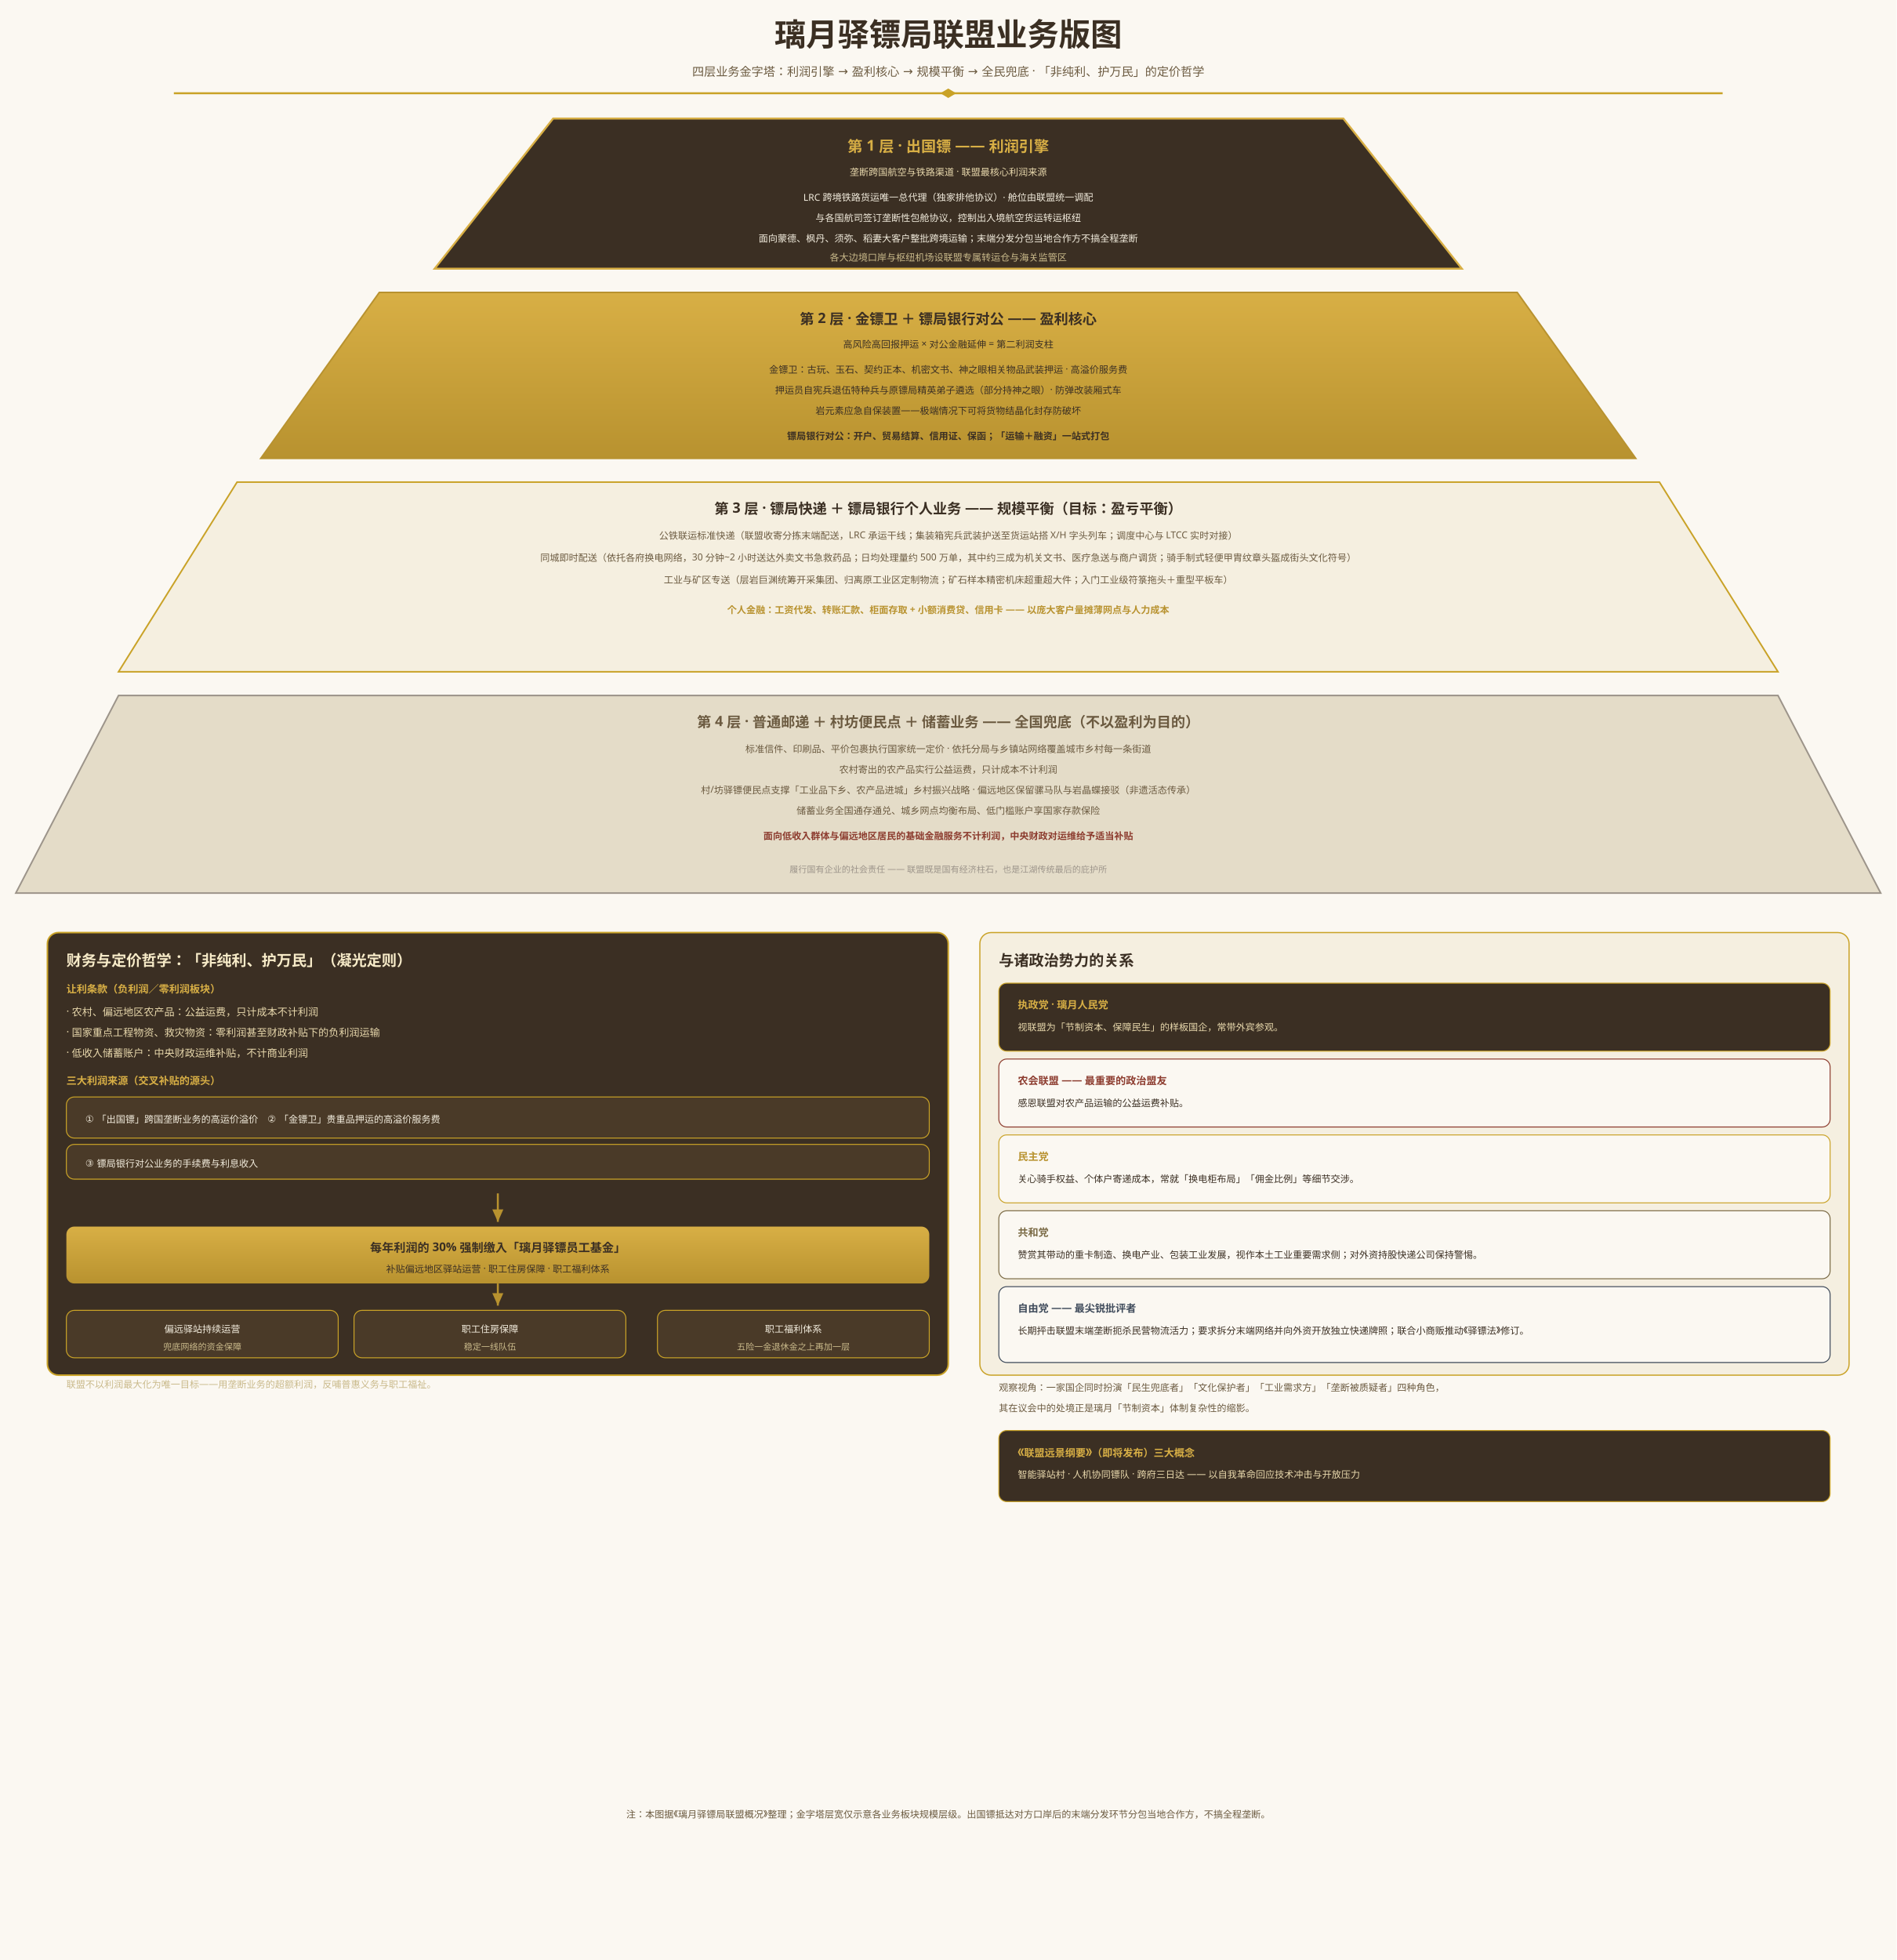
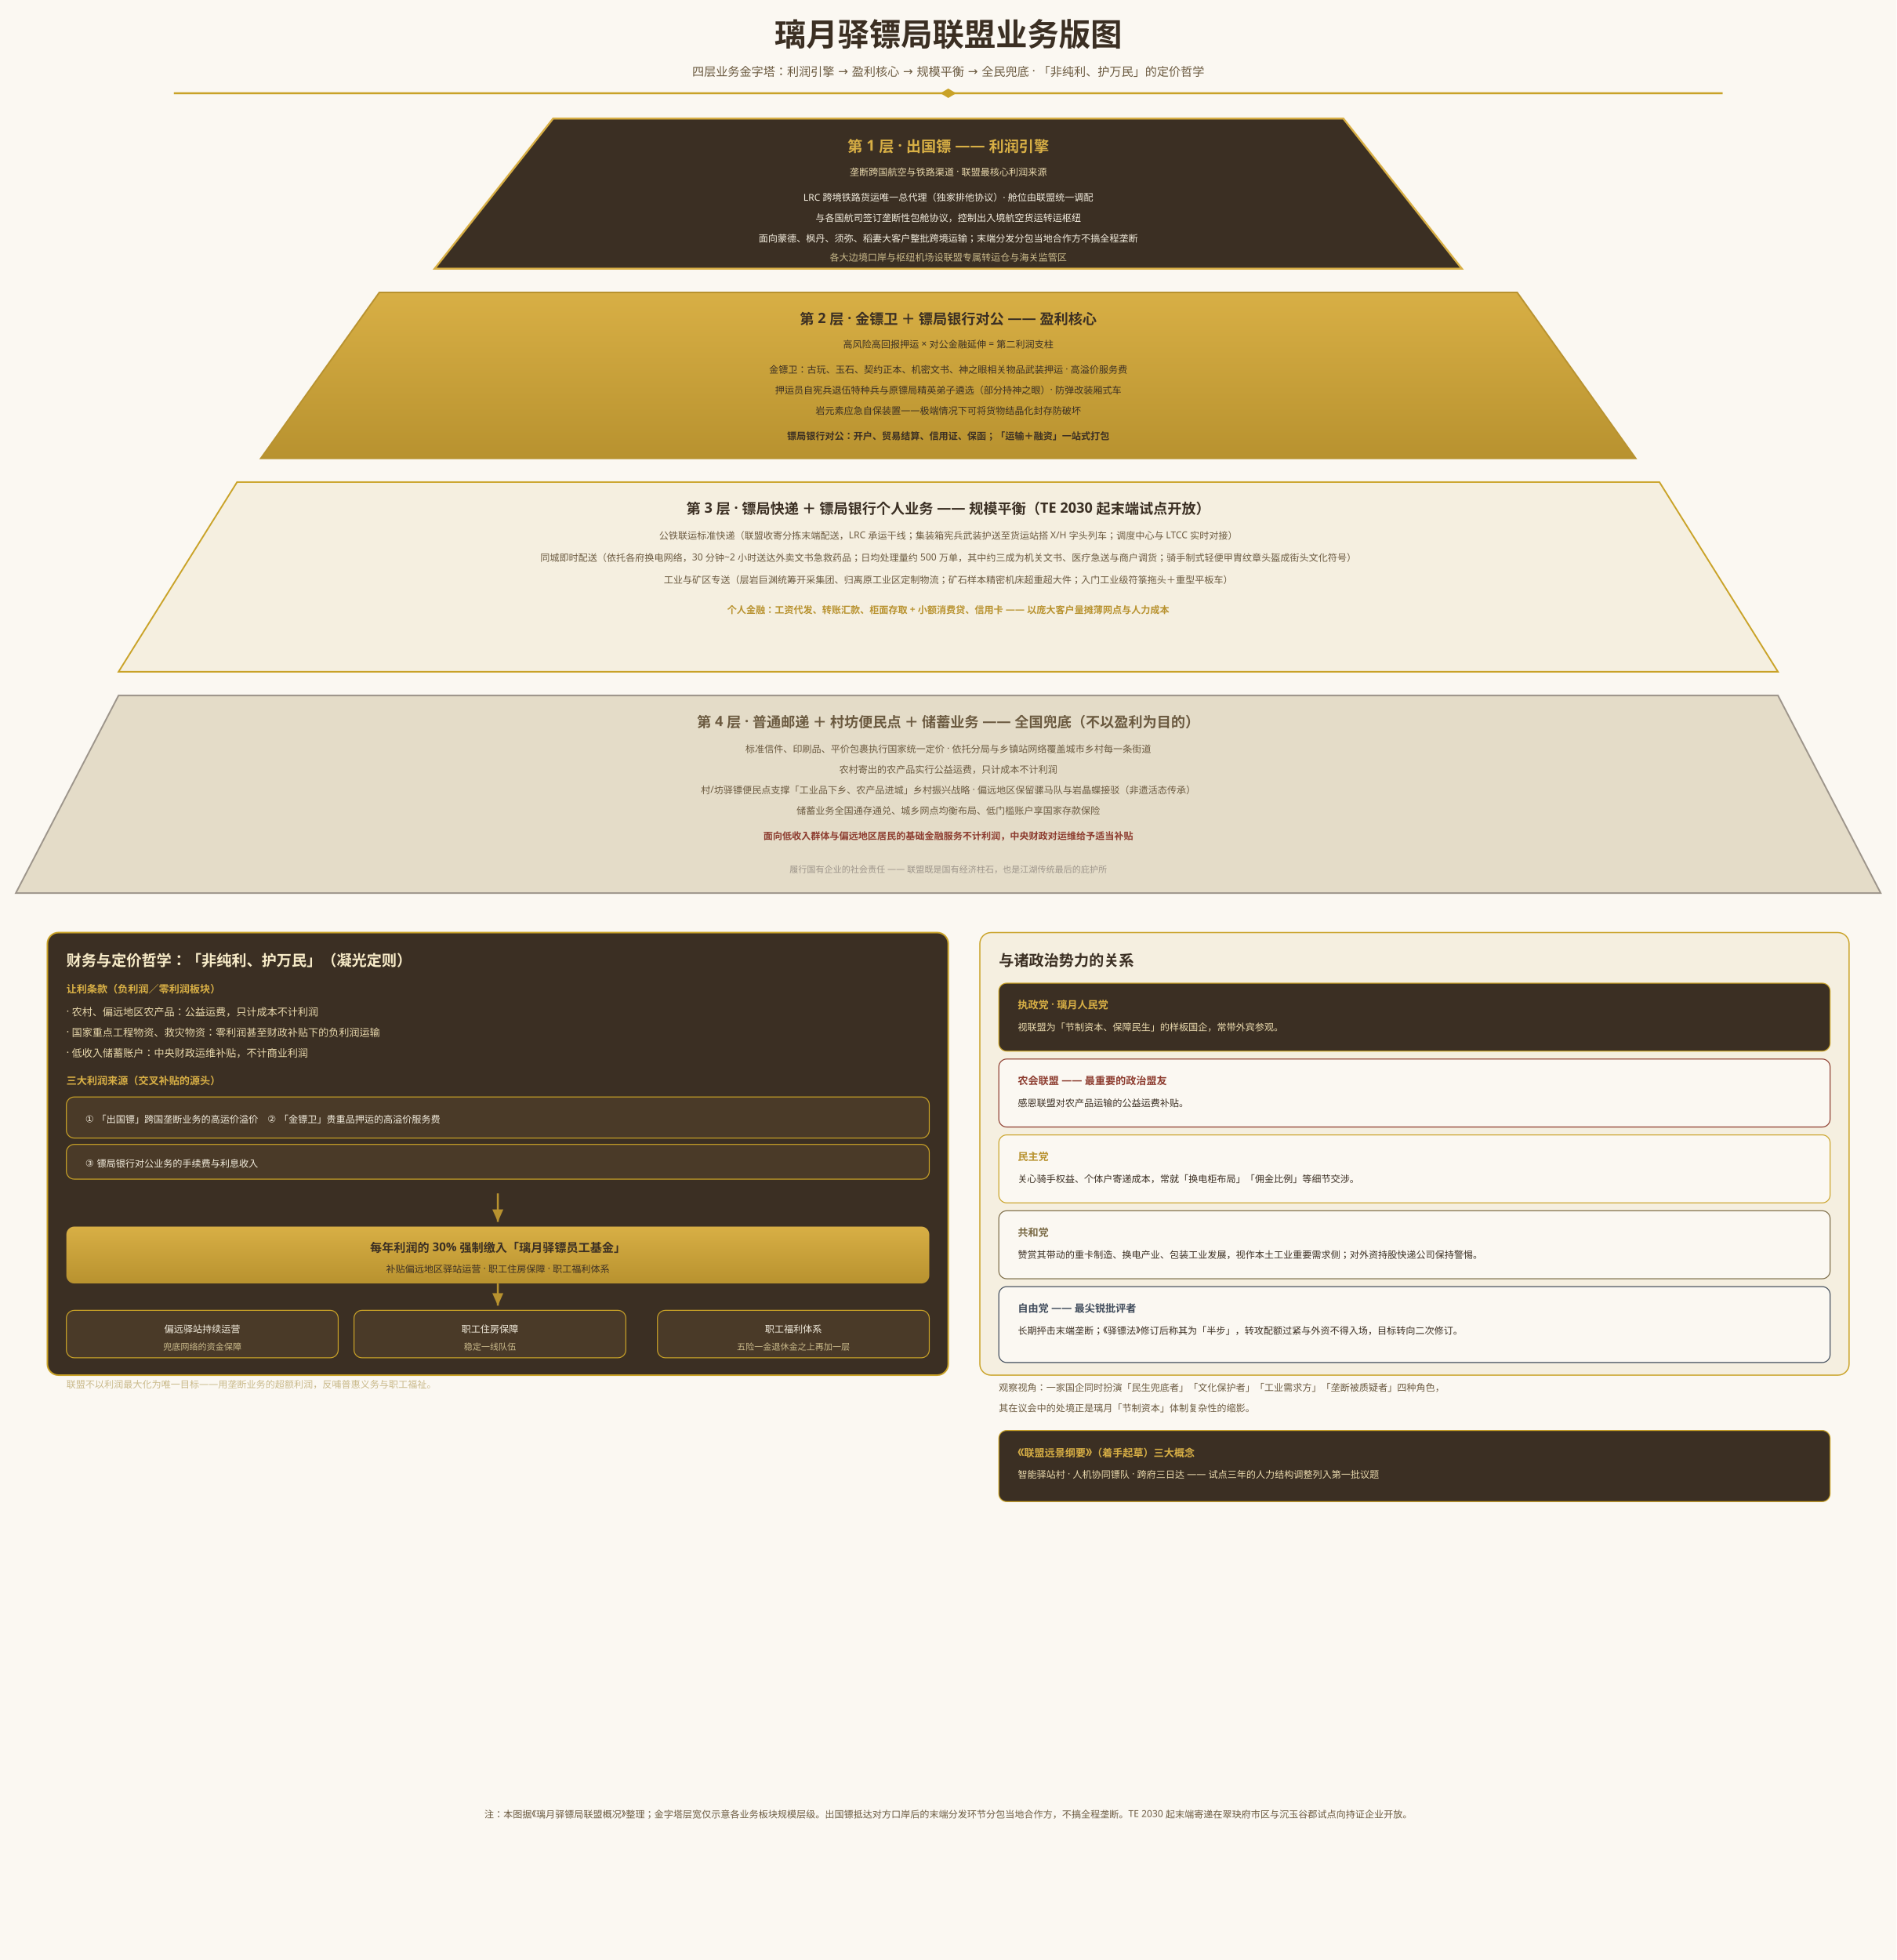
<svg xmlns="http://www.w3.org/2000/svg" viewBox="0 0 2400 2480" font-family="'Microsoft YaHei','PingFang SC','Noto Sans SC',sans-serif">
  <defs>
    <linearGradient id="goldTop" x1="0" y1="0" x2="0" y2="1">
      <stop offset="0" stop-color="#D8AF45" />
      <stop offset="1" stop-color="#B8922F" />
    </linearGradient>
    <marker id="arrow" viewBox="0 0 10 10" refX="9" refY="5" markerWidth="7" markerHeight="7" orient="auto-start-reverse">
      <path d="M 0 1 L 9 5 L 0 9 Z" fill="#B8922F" />
    </marker>
  </defs>
  <rect width="2400" height="2480" fill="#FBF8F2" />
  <text x="1200" y="58" text-anchor="middle" font-size="40" font-weight="700" fill="#3B2F23">璃月驿镖局联盟业务版图</text>
  <text x="1200" y="96" text-anchor="middle" font-size="15" fill="#6B5A40">四层业务金字塔：利润引擎 → 盈利核心 → 规模平衡 → 全民兜底 · 「非纯利、护万民」的定价哲学</text>
  <line x1="220" y1="118" x2="2180" y2="118" stroke="#C9A227" stroke-width="2.5" />
  <polygon points="1200,112 1210,118 1200,124 1190,118" fill="#C9A227" />
  <g>
    <polygon points="700,150 1700,150 1850,340 550,340" fill="#3B2F23" stroke="#D8AF45" stroke-width="2.5" />
    <text x="1200" y="192" text-anchor="middle" font-size="19" font-weight="700" fill="#D8AF45">第 1 层 · 出国镖 —— 利润引擎</text>
    <text x="1200" y="222" text-anchor="middle" font-size="12" fill="#E8D8AC">垄断跨国航空与铁路渠道 · 联盟最核心利润来源</text>
    <text x="1200" y="254" text-anchor="middle" font-size="12" fill="#F3EDDE">LRC 跨境铁路货运唯一总代理（独家排他协议）· 舱位由联盟统一调配</text>
    <text x="1200" y="280" text-anchor="middle" font-size="12" fill="#F3EDDE">与各国航司签订垄断性包舱协议，控制出入境航空货运转运枢纽</text>
    <text x="1200" y="306" text-anchor="middle" font-size="12" fill="#F3EDDE">面向蒙德、枫丹、须弥、稻妻大客户整批跨境运输；末端分发分包当地合作方不搞全程垄断</text>
    <text x="1200" y="330" text-anchor="middle" font-size="12" fill="#C9B98A">各大边境口岸与枢纽机场设联盟专属转运仓与海关监管区</text>
  </g>
  <g>
    <polygon points="480,370 1920,370 2070,580 330,580" fill="url(#goldTop)" stroke="#B8922F" stroke-width="2" />
    <text x="1200" y="410" text-anchor="middle" font-size="18" font-weight="700" fill="#3B2F23">第 2 层 · 金镖卫 ＋ 镖局银行对公 —— 盈利核心</text>
    <text x="1200" y="440" text-anchor="middle" font-size="12" fill="#3B2F23">高风险高回报押运 × 对公金融延伸 = 第二利润支柱</text>
    <text x="1200" y="472" text-anchor="middle" font-size="12" fill="#3B2F23">金镖卫：古玩、玉石、契约正本、机密文书、神之眼相关物品武装押运 · 高溢价服务费</text>
    <text x="1200" y="498" text-anchor="middle" font-size="12" fill="#3B2F23">押运员自宪兵退伍特种兵与原镖局精英弟子遴选（部分持神之眼）· 防弹改装厢式车</text>
    <text x="1200" y="524" text-anchor="middle" font-size="12" fill="#3B2F23">岩元素应急自保装置——极端情况下可将货物结晶化封存防破坏</text>
    <text x="1200" y="556" text-anchor="middle" font-size="12" font-weight="700" fill="#3B2F23">镖局银行对公：开户、贸易结算、信用证、保函；「运输＋融资」一站式打包</text>
  </g>
  <g>
    <polygon points="300,610 2100,610 2250,850 150,850" fill="#F5EFE0" stroke="#C9A227" stroke-width="2" />
-     <text x="1200" y="650" text-anchor="middle" font-size="18" font-weight="700" fill="#3B2F23">第 3 层 · 镖局快递 ＋ 镖局银行个人业务 —— 规模平衡（目标：盈亏平衡）</text>
+     <text x="1200" y="650" text-anchor="middle" font-size="18" font-weight="700" fill="#3B2F23">第 3 层 · 镖局快递 ＋ 镖局银行个人业务 —— 规模平衡（TE 2030 起末端试点开放）</text>
    <text x="1200" y="682" text-anchor="middle" font-size="12" fill="#6B5A40">公铁联运标准快递（联盟收寄分拣末端配送，LRC 承运干线；集装箱宪兵武装护送至货运站搭 X/H 字头列车；调度中心与 LTCC 实时对接）</text>
    <text x="1200" y="710" text-anchor="middle" font-size="12" fill="#6B5A40">同城即时配送（依托各府换电网络，30 分钟~2 小时送达外卖文书急救药品；日均处理量约 500 万单，其中约三成为机关文书、医疗急送与商户调货；骑手制式轻便甲胄纹章头盔成街头文化符号）</text>
    <text x="1200" y="738" text-anchor="middle" font-size="12" fill="#6B5A40">工业与矿区专送（层岩巨渊统筹开采集团、归离原工业区定制物流；矿石样本精密机床超重超大件；入门工业级符箓拖头＋重型平板车）</text>
    <text x="1200" y="776" text-anchor="middle" font-size="12" font-weight="700" fill="#B8922F">个人金融：工资代发、转账汇款、柜面存取 + 小额消费贷、信用卡 —— 以庞大客户量摊薄网点与人力成本</text>
  </g>
  <g>
    <polygon points="150,880 2250,880 2380,1130 20,1130" fill="#E4DCC8" stroke="#9C948A" stroke-width="2" />
    <text x="1200" y="920" text-anchor="middle" font-size="18" font-weight="700" fill="#6B5A40">第 4 层 · 普通邮递 ＋ 村坊便民点 ＋ 储蓄业务 —— 全国兜底（不以盈利为目的）</text>
    <text x="1200" y="952" text-anchor="middle" font-size="12" fill="#6B5A40">标准信件、印刷品、平价包裹执行国家统一定价 · 依托分局与乡镇站网络覆盖城市乡村每一条街道</text>
    <text x="1200" y="978" text-anchor="middle" font-size="12" fill="#6B5A40">农村寄出的农产品实行公益运费，只计成本不计利润</text>
    <text x="1200" y="1004" text-anchor="middle" font-size="12" fill="#6B5A40">村/坊驿镖便民点支撑「工业品下乡、农产品进城」乡村振兴战略 · 偏远地区保留骡马队与岩晶蝶接驳（非遗活态传承）</text>
    <text x="1200" y="1030" text-anchor="middle" font-size="12" fill="#6B5A40">储蓄业务全国通存通兑、城乡网点均衡布局、低门槛账户享国家存款保险</text>
    <text x="1200" y="1062" text-anchor="middle" font-size="12" font-weight="700" fill="#8C3B2E">面向低收入群体与偏远地区居民的基础金融服务不计利润，中央财政对运维给予适当补贴</text>
    <text x="1200" y="1104" text-anchor="middle" font-size="11" fill="#9C948A">履行国有企业的社会责任 —— 联盟既是国有经济柱石，也是江湖传统最后的庇护所</text>
  </g>
  <g>
    <rect x="60" y="1180" width="1140" height="560" rx="14" fill="#3B2F23" stroke="#C9A227" stroke-width="2" />
    <text x="84" y="1222" font-size="19" font-weight="700" fill="#F7EBC8">财务与定价哲学：「非纯利、护万民」（凝光定则）</text>
    <text x="84" y="1256" font-size="13" font-weight="700" fill="#D8AF45">让利条款（负利润／零利润板块）</text>
    <text x="84" y="1284" font-size="13" fill="#E8D8AC">· 农村、偏远地区农产品：公益运费，只计成本不计利润</text>
    <text x="84" y="1310" font-size="13" fill="#E8D8AC">· 国家重点工程物资、救灾物资：零利润甚至财政补贴下的负利润运输</text>
    <text x="84" y="1336" font-size="13" fill="#E8D8AC">· 低收入储蓄账户：中央财政运维补贴，不计商业利润</text>
    <text x="84" y="1372" font-size="13" font-weight="700" fill="#D8AF45">三大利润来源（交叉补贴的源头）</text>
    <rect x="84" y="1388" width="1092" height="52" rx="10" fill="#4A3A28" stroke="#C9A227" stroke-width="1.2" />
    <text x="108" y="1420" font-size="12" fill="#F3EDDE">① 「出国镖」跨国垄断业务的高运价溢价　② 「金镖卫」贵重品押运的高溢价服务费</text>
    <rect x="84" y="1448" width="1092" height="44" rx="10" fill="#4A3A28" stroke="#C9A227" stroke-width="1.2" />
    <text x="108" y="1476" font-size="12" fill="#F3EDDE">③ 镖局银行对公业务的手续费与利息收入</text>
    <path d="M 630 1510 V 1546" stroke="#B8922F" stroke-width="2.5" marker-end="url(#arrow)" />
    <rect x="84" y="1552" width="1092" height="72" rx="10" fill="url(#goldTop)" />
    <text x="630" y="1584" text-anchor="middle" font-size="15" font-weight="700" fill="#3B2F23">每年利润的 30% 强制缴入「璃月驿镖员工基金」</text>
    <text x="630" y="1610" text-anchor="middle" font-size="12" fill="#3B2F23">补贴偏远地区驿站运营 · 职工住房保障 · 职工福利体系</text>
    <path d="M 630 1624 V 1652" stroke="#B8922F" stroke-width="2.5" marker-end="url(#arrow)" />
    <rect x="84" y="1658" width="344" height="60" rx="10" fill="#4A3A28" stroke="#C9A227" stroke-width="1.2" />
    <text x="256" y="1686" text-anchor="middle" font-size="12" fill="#F3EDDE">偏远驿站持续运营</text>
    <text x="256" y="1708" text-anchor="middle" font-size="11" fill="#C9B98A">兜底网络的资金保障</text>
    <rect x="448" y="1658" width="344" height="60" rx="10" fill="#4A3A28" stroke="#C9A227" stroke-width="1.2" />
    <text x="620" y="1686" text-anchor="middle" font-size="12" fill="#F3EDDE">职工住房保障</text>
    <text x="620" y="1708" text-anchor="middle" font-size="11" fill="#C9B98A">稳定一线队伍</text>
    <rect x="832" y="1658" width="344" height="60" rx="10" fill="#4A3A28" stroke="#C9A227" stroke-width="1.2" />
    <text x="1004" y="1686" text-anchor="middle" font-size="12" fill="#F3EDDE">职工福利体系</text>
    <text x="1004" y="1708" text-anchor="middle" font-size="11" fill="#C9B98A">五险一金退休金之上再加一层</text>
    <text x="84" y="1756" font-size="12" fill="#C9B98A">联盟不以利润最大化为唯一目标——用垄断业务的超额利润，反哺普惠义务与职工福祉。</text>
  </g>
  <g>
    <rect x="1240" y="1180" width="1100" height="560" rx="14" fill="#F5EFE0" stroke="#C9A227" stroke-width="1.5" />
    <text x="1264" y="1222" font-size="19" font-weight="700" fill="#3B2F23">与诸政治势力的关系</text>
    <rect x="1264" y="1244" width="1052" height="86" rx="10" fill="#3B2F23" stroke="#C9A227" stroke-width="1.2" />
    <text x="1288" y="1276" font-size="13" font-weight="700" fill="#D8AF45">执政党 · 璃月人民党</text>
    <text x="1288" y="1304" font-size="12" fill="#E8D8AC">视联盟为「节制资本、保障民生」的样板国企，常带外宾参观。</text>
    <rect x="1264" y="1340" width="1052" height="86" rx="10" fill="#FBF8F2" stroke="#8C3B2E" stroke-width="1.2" />
    <text x="1288" y="1372" font-size="13" font-weight="700" fill="#8C3B2E">农会联盟 —— 最重要的政治盟友</text>
    <text x="1288" y="1400" font-size="12" fill="#3B2F23">感恩联盟对农产品运输的公益运费补贴。</text>
    <rect x="1264" y="1436" width="1052" height="86" rx="10" fill="#FBF8F2" stroke="#C9A227" stroke-width="1.2" />
    <text x="1288" y="1468" font-size="13" font-weight="700" fill="#B8922F">民主党</text>
    <text x="1288" y="1496" font-size="12" fill="#3B2F23">关心骑手权益、个体户寄递成本，常就「换电柜布局」「佣金比例」等细节交涉。</text>
    <rect x="1264" y="1532" width="1052" height="86" rx="10" fill="#FBF8F2" stroke="#7A6A45" stroke-width="1.2" />
    <text x="1288" y="1564" font-size="13" font-weight="700" fill="#7A6A45">共和党</text>
    <text x="1288" y="1592" font-size="12" fill="#3B2F23">赞赏其带动的重卡制造、换电产业、包装工业发展，视作本土工业重要需求侧；对外资持股快递公司保持警惕。</text>
    <rect x="1264" y="1628" width="1052" height="96" rx="10" fill="#FBF8F2" stroke="#3E4A5A" stroke-width="1.2" />
    <text x="1288" y="1660" font-size="13" font-weight="700" fill="#3E4A5A">自由党 —— 最尖锐批评者</text>
-     <text x="1288" y="1688" font-size="12" fill="#3B2F23">长期抨击联盟末端垄断扼杀民营物流活力；要求拆分末端网络并向外资开放独立快递牌照；联合小商贩推动《驿镖法》修订。</text>
+     <text x="1288" y="1688" font-size="12" fill="#3B2F23">长期抨击末端垄断；《驿镖法》修订后称其为「半步」，转攻配额过紧与外资不得入场，目标转向二次修订。</text>
    <text x="1264" y="1760" font-size="12" fill="#6B5A40">观察视角：一家国企同时扮演「民生兜底者」「文化保护者」「工业需求方」「垄断被质疑者」四种角色，</text>
    <text x="1264" y="1786" font-size="12" fill="#6B5A40">其在议会中的处境正是璃月「节制资本」体制复杂性的缩影。</text>
    <rect x="1264" y="1810" width="1052" height="90" rx="10" fill="#3B2F23" stroke="#C9A227" stroke-width="1.2" />
-     <text x="1288" y="1842" font-size="13" font-weight="700" fill="#D8AF45">《联盟远景纲要》（即将发布）三大概念</text>
-     <text x="1288" y="1870" font-size="12" fill="#E8D8AC">智能驿站村 · 人机协同镖队 · 跨府三日达 —— 以自我革命回应技术冲击与开放压力</text>
+     <text x="1288" y="1842" font-size="13" font-weight="700" fill="#D8AF45">《联盟远景纲要》（着手起草）三大概念</text>
+     <text x="1288" y="1870" font-size="12" fill="#E8D8AC">智能驿站村 · 人机协同镖队 · 跨府三日达 —— 试点三年的人力结构调整列入第一批议题</text>
  </g>
-   <text x="1200" y="2300" text-anchor="middle" font-size="12" fill="#6B5A40">注：本图据《璃月驿镖局联盟概况》整理；金字塔层宽仅示意各业务板块规模层级。出国镖抵达对方口岸后的末端分发环节分包当地合作方，不搞全程垄断。</text>
+   <text x="1200" y="2300" text-anchor="middle" font-size="12" fill="#6B5A40">注：本图据《璃月驿镖局联盟概况》整理；金字塔层宽仅示意各业务板块规模层级。出国镖抵达对方口岸后的末端分发环节分包当地合作方，不搞全程垄断。TE 2030 起末端寄递在翠玦府市区与沉玉谷郡试点向持证企业开放。</text>
</svg>
